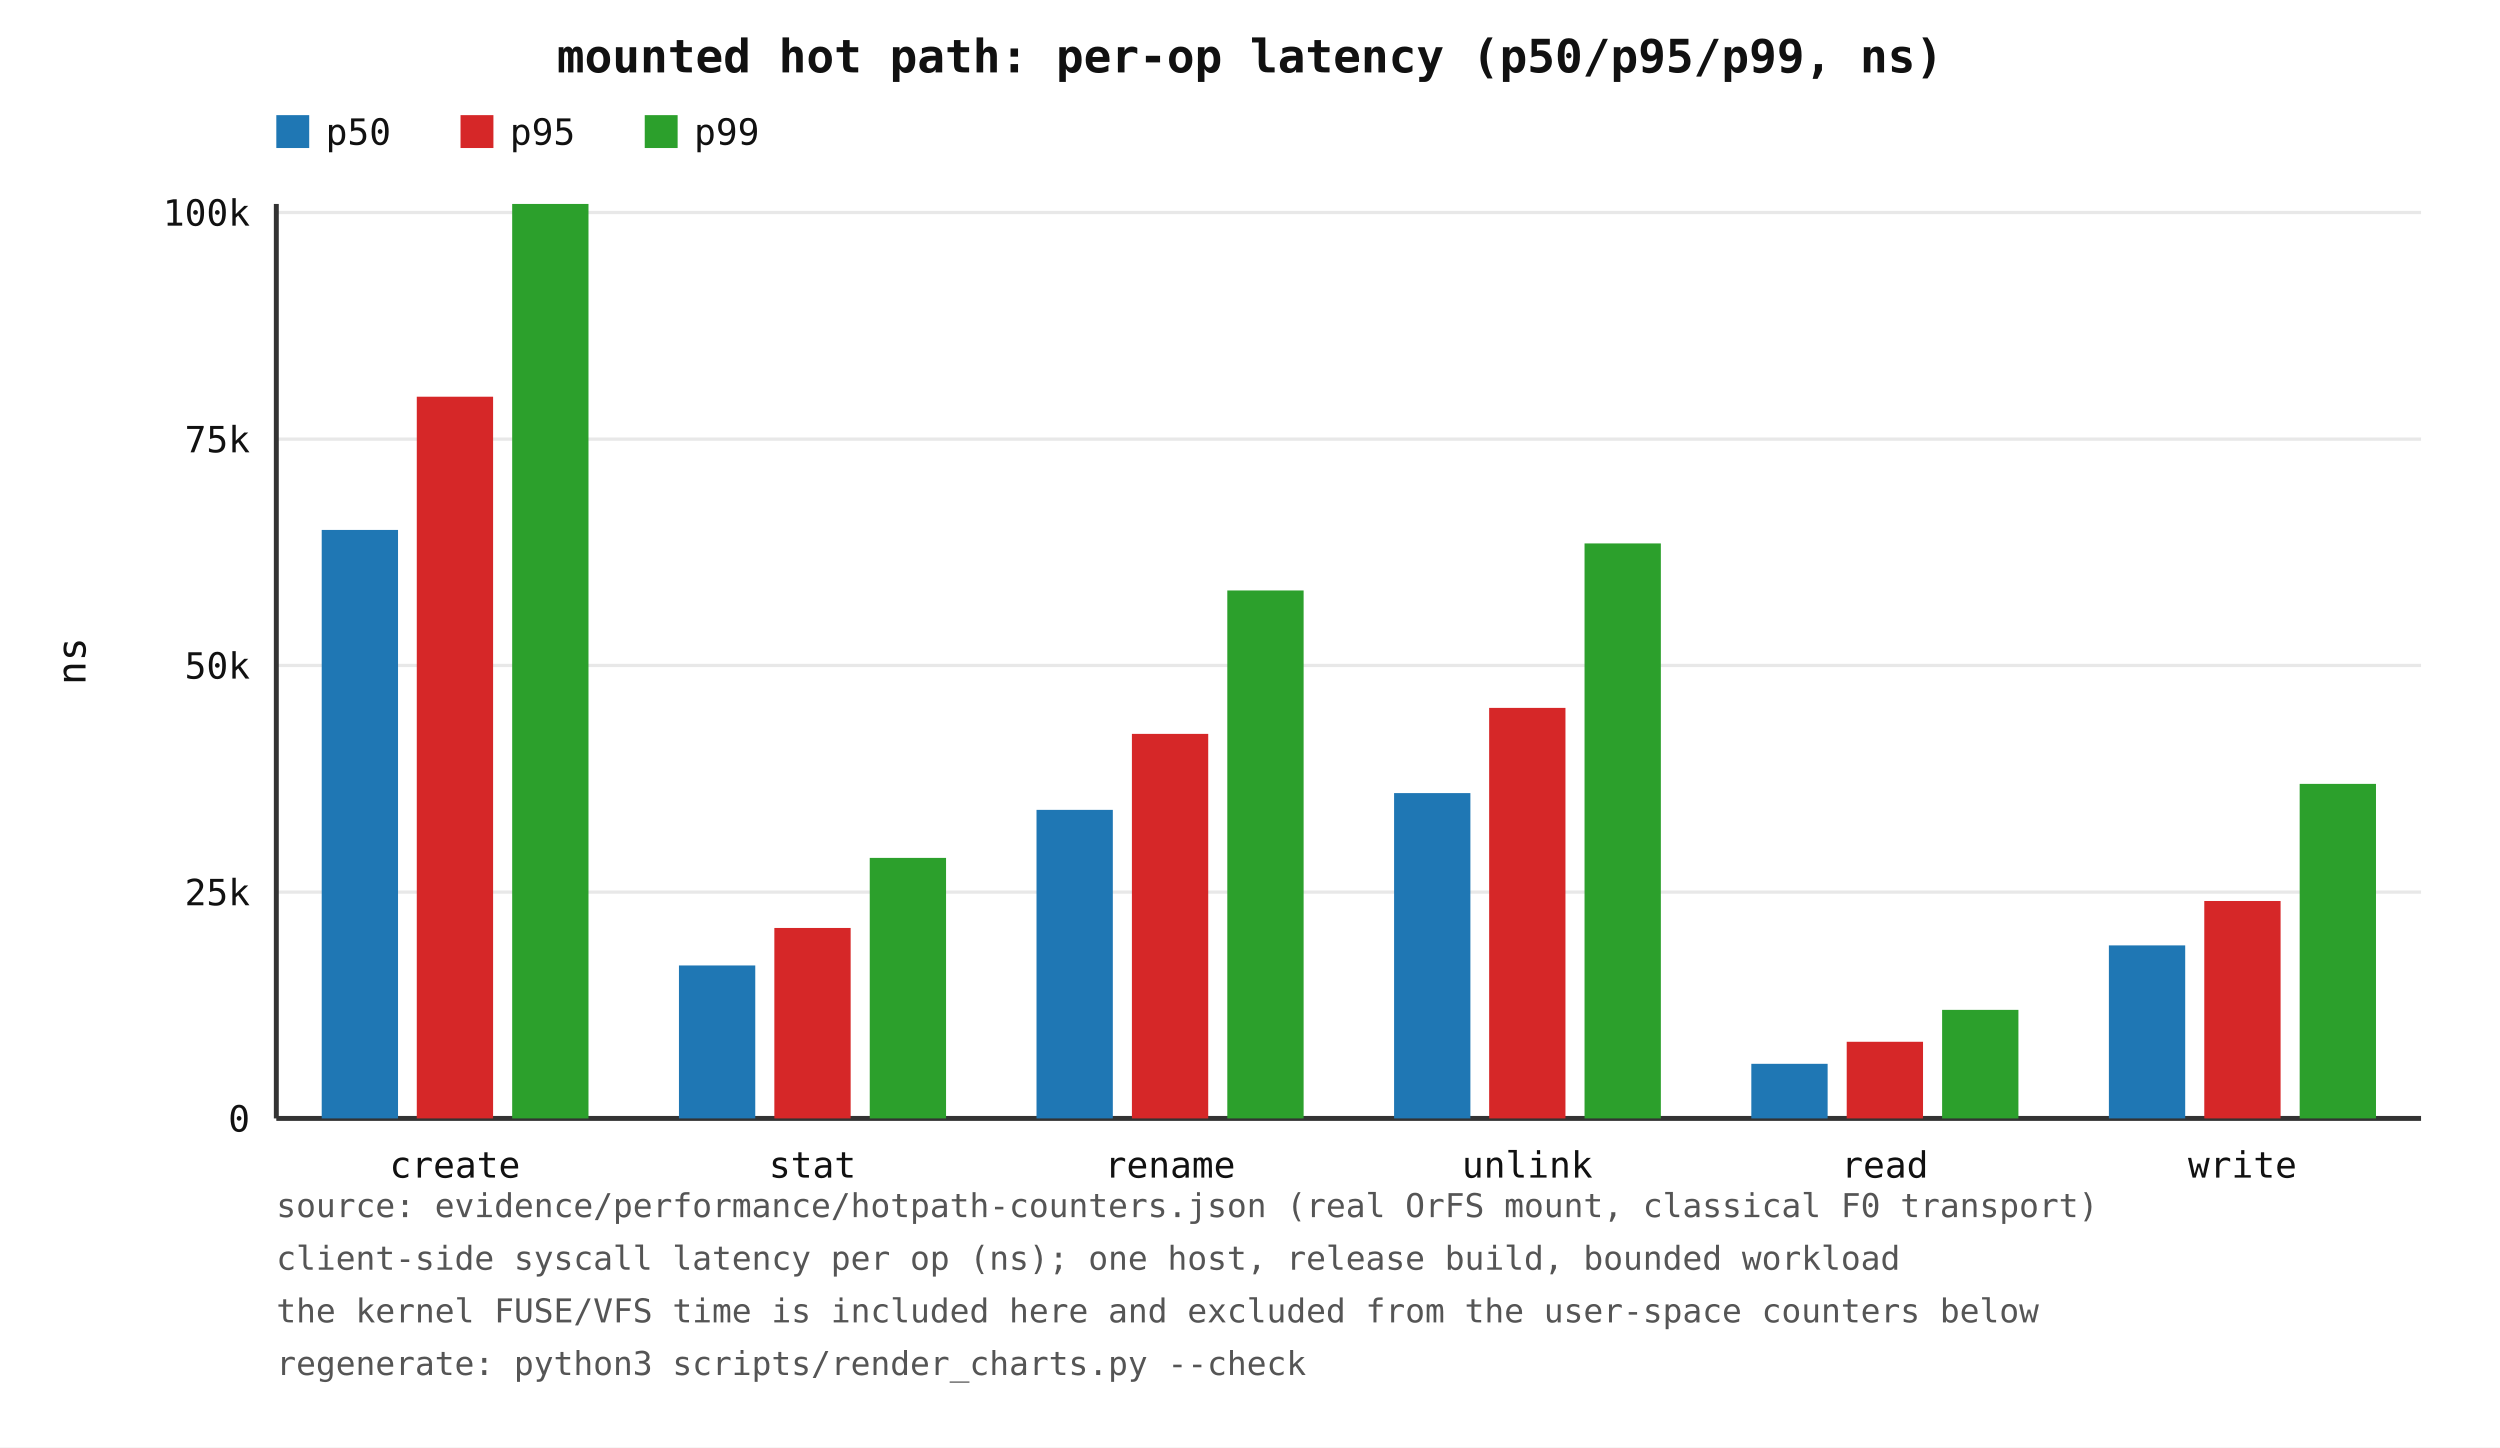
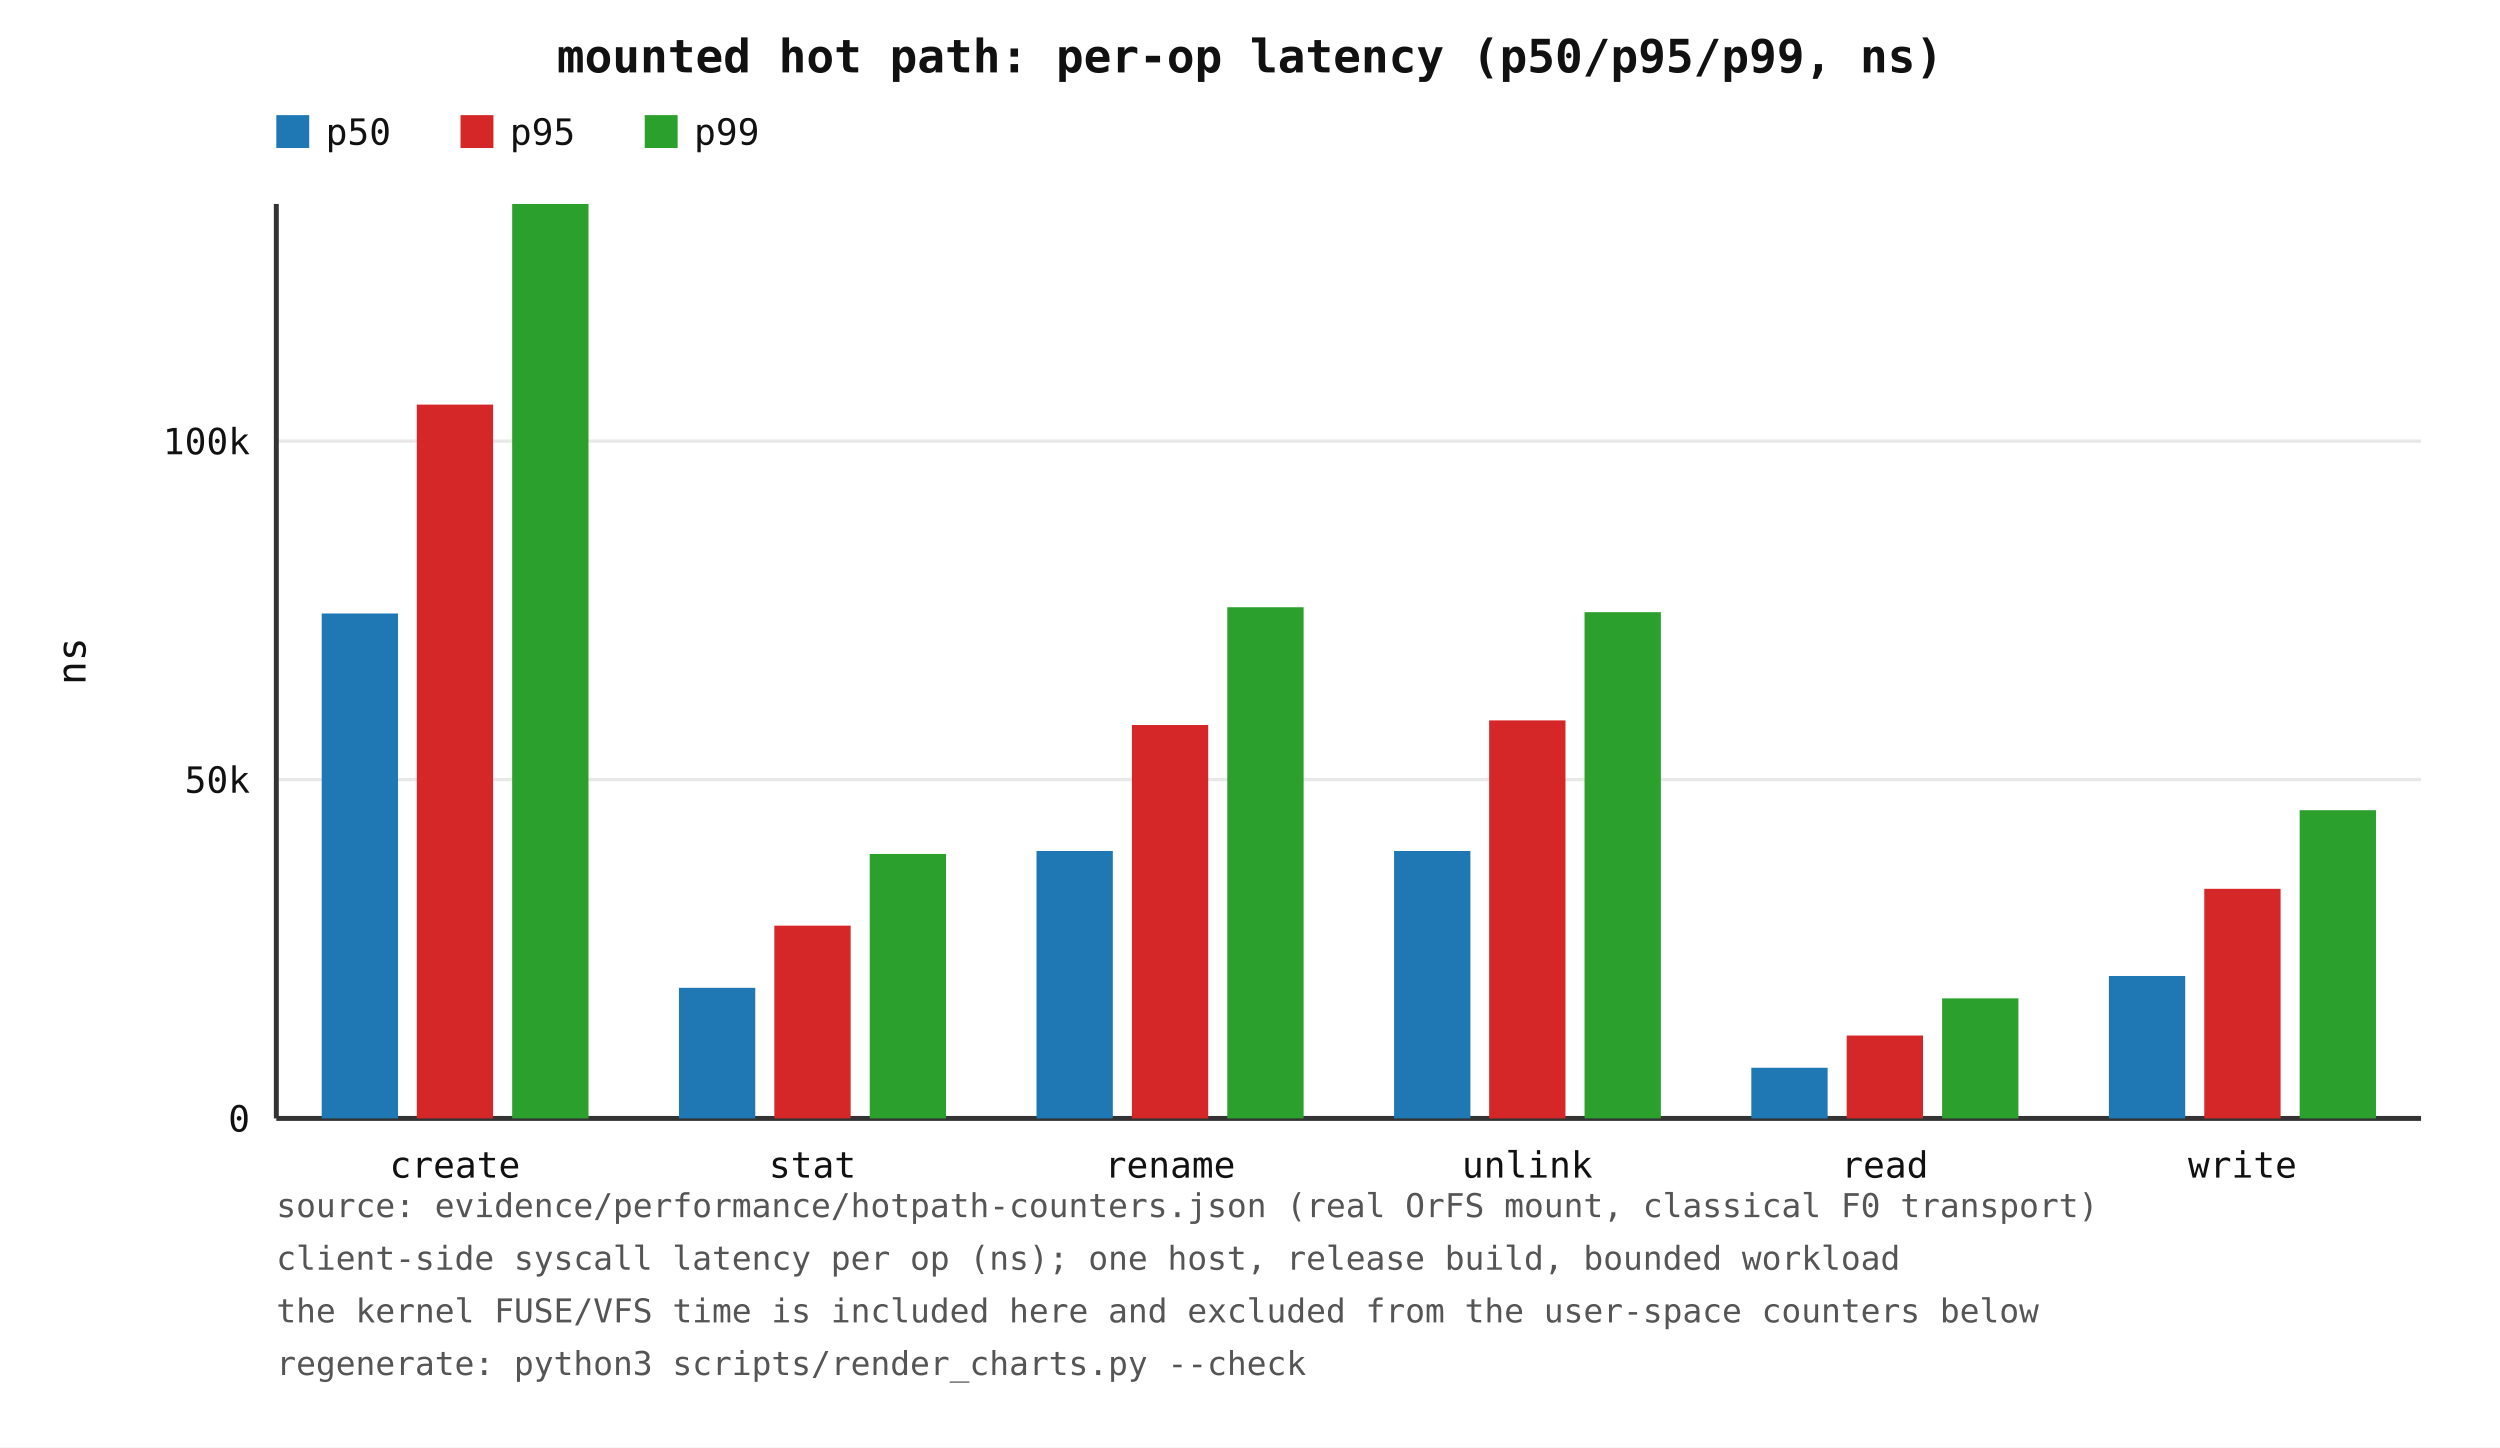
<svg xmlns="http://www.w3.org/2000/svg" width="760" height="440" viewBox="0 0 760 440" font-family="monospace">
  <rect x="0" y="0" width="760" height="440" fill="#ffffff" />
  <text x="380.0" y="22.0" fill="#111111" font-size="14" text-anchor="middle" font-weight="bold">mounted hot path: per-op latency (p50/p95/p99, ns)</text>
  <line x1="84.0" y1="340.0" x2="736.0" y2="340.0" stroke="#e8e8e8" stroke-width="1" />
  <text x="76.0" y="344.0" fill="#111111" font-size="11" text-anchor="end">0</text>
-   <line x1="84.0" y1="271.2" x2="736.0" y2="271.2" stroke="#e8e8e8" stroke-width="1" />
-   <text x="76.0" y="275.2" fill="#111111" font-size="11" text-anchor="end">25k</text>
-   <line x1="84.0" y1="202.3" x2="736.0" y2="202.3" stroke="#e8e8e8" stroke-width="1" />
-   <text x="76.0" y="206.3" fill="#111111" font-size="11" text-anchor="end">50k</text>
-   <line x1="84.0" y1="133.5" x2="736.0" y2="133.5" stroke="#e8e8e8" stroke-width="1" />
-   <text x="76.0" y="137.5" fill="#111111" font-size="11" text-anchor="end">75k</text>
-   <line x1="84.0" y1="64.6" x2="736.0" y2="64.6" stroke="#e8e8e8" stroke-width="1" />
-   <text x="76.0" y="68.6" fill="#111111" font-size="11" text-anchor="end">100k</text>
+   <line x1="84.0" y1="237.0" x2="736.0" y2="237.0" stroke="#e8e8e8" stroke-width="1" />
+   <text x="76.0" y="241.0" fill="#111111" font-size="11" text-anchor="end">50k</text>
+   <line x1="84.0" y1="134.1" x2="736.0" y2="134.1" stroke="#e8e8e8" stroke-width="1" />
+   <text x="76.0" y="138.1" fill="#111111" font-size="11" text-anchor="end">100k</text>
  <line x1="84.0" y1="62.0" x2="84.0" y2="340.0" stroke="#333333" stroke-width="1.5" />
  <line x1="84.0" y1="340.0" x2="736.0" y2="340.0" stroke="#333333" stroke-width="1.5" />
  <text x="26.0" y="201.0" fill="#111111" font-size="12" text-anchor="middle" transform="rotate(-90 26.0 201.0)">ns</text>
-   <rect x="97.8" y="161.1" width="23.2" height="178.9" fill="#1f77b4" />
-   <rect x="126.7" y="120.6" width="23.2" height="219.4" fill="#d62728" />
+   <rect x="97.8" y="186.5" width="23.2" height="153.5" fill="#1f77b4" />
+   <rect x="126.7" y="123.0" width="23.2" height="217.0" fill="#d62728" />
  <rect x="155.7" y="62.0" width="23.2" height="278.0" fill="#2ca02c" />
  <text x="138.3" y="358.0" fill="#111111" font-size="11" text-anchor="middle">create</text>
-   <rect x="206.4" y="293.5" width="23.2" height="46.5" fill="#1f77b4" />
-   <rect x="235.4" y="282.1" width="23.2" height="57.9" fill="#d62728" />
-   <rect x="264.4" y="260.8" width="23.2" height="79.2" fill="#2ca02c" />
+   <rect x="206.4" y="300.3" width="23.2" height="39.7" fill="#1f77b4" />
+   <rect x="235.4" y="281.4" width="23.2" height="58.6" fill="#d62728" />
+   <rect x="264.4" y="259.6" width="23.2" height="80.4" fill="#2ca02c" />
  <text x="247.0" y="358.0" fill="#111111" font-size="11" text-anchor="middle">stat</text>
-   <rect x="315.1" y="246.2" width="23.2" height="93.8" fill="#1f77b4" />
-   <rect x="344.1" y="223.1" width="23.2" height="116.9" fill="#d62728" />
-   <rect x="373.1" y="179.5" width="23.2" height="160.5" fill="#2ca02c" />
+   <rect x="315.1" y="258.7" width="23.2" height="81.3" fill="#1f77b4" />
+   <rect x="344.1" y="220.4" width="23.2" height="119.6" fill="#d62728" />
+   <rect x="373.1" y="184.6" width="23.2" height="155.4" fill="#2ca02c" />
  <text x="355.7" y="358.0" fill="#111111" font-size="11" text-anchor="middle">rename</text>
-   <rect x="423.8" y="241.1" width="23.2" height="98.9" fill="#1f77b4" />
-   <rect x="452.7" y="215.2" width="23.2" height="124.8" fill="#d62728" />
-   <rect x="481.7" y="165.2" width="23.2" height="174.8" fill="#2ca02c" />
+   <rect x="423.8" y="258.7" width="23.2" height="81.3" fill="#1f77b4" />
+   <rect x="452.7" y="219.0" width="23.2" height="121.0" fill="#d62728" />
+   <rect x="481.7" y="186.1" width="23.2" height="153.9" fill="#2ca02c" />
  <text x="464.3" y="358.0" fill="#111111" font-size="11" text-anchor="middle">unlink</text>
-   <rect x="532.4" y="323.4" width="23.2" height="16.6" fill="#1f77b4" />
-   <rect x="561.4" y="316.7" width="23.2" height="23.3" fill="#d62728" />
-   <rect x="590.4" y="307.0" width="23.2" height="33.0" fill="#2ca02c" />
+   <rect x="532.4" y="324.6" width="23.2" height="15.4" fill="#1f77b4" />
+   <rect x="561.4" y="314.8" width="23.2" height="25.2" fill="#d62728" />
+   <rect x="590.4" y="303.5" width="23.2" height="36.5" fill="#2ca02c" />
  <text x="573.0" y="358.0" fill="#111111" font-size="11" text-anchor="middle">read</text>
-   <rect x="641.1" y="287.4" width="23.2" height="52.6" fill="#1f77b4" />
-   <rect x="670.1" y="273.9" width="23.2" height="66.1" fill="#d62728" />
-   <rect x="699.1" y="238.3" width="23.2" height="101.7" fill="#2ca02c" />
+   <rect x="641.1" y="296.7" width="23.2" height="43.3" fill="#1f77b4" />
+   <rect x="670.1" y="270.2" width="23.2" height="69.8" fill="#d62728" />
+   <rect x="699.1" y="246.3" width="23.2" height="93.7" fill="#2ca02c" />
  <text x="681.7" y="358.0" fill="#111111" font-size="11" text-anchor="middle">write</text>
  <rect x="84.0" y="35.0" width="10" height="10" fill="#1f77b4" />
  <text x="99.0" y="44.0" fill="#111111" font-size="11" text-anchor="start">p50</text>
  <rect x="140.0" y="35.0" width="10" height="10" fill="#d62728" />
  <text x="155.0" y="44.0" fill="#111111" font-size="11" text-anchor="start">p95</text>
  <rect x="196.0" y="35.0" width="10" height="10" fill="#2ca02c" />
  <text x="211.0" y="44.0" fill="#111111" font-size="11" text-anchor="start">p99</text>
  <text x="84.0" y="370.0" fill="#555555" font-size="10" text-anchor="start">source: evidence/performance/hotpath-counters.json (real OrFS mount, classical F0 transport)</text>
  <text x="84.0" y="386.0" fill="#555555" font-size="10" text-anchor="start">client-side syscall latency per op (ns); one host, release build, bounded workload</text>
  <text x="84.0" y="402.0" fill="#555555" font-size="10" text-anchor="start">the kernel FUSE/VFS time is included here and excluded from the user-space counters below</text>
  <text x="84.0" y="418.0" fill="#555555" font-size="10" text-anchor="start">regenerate: python3 scripts/render_charts.py --check</text>
</svg>
